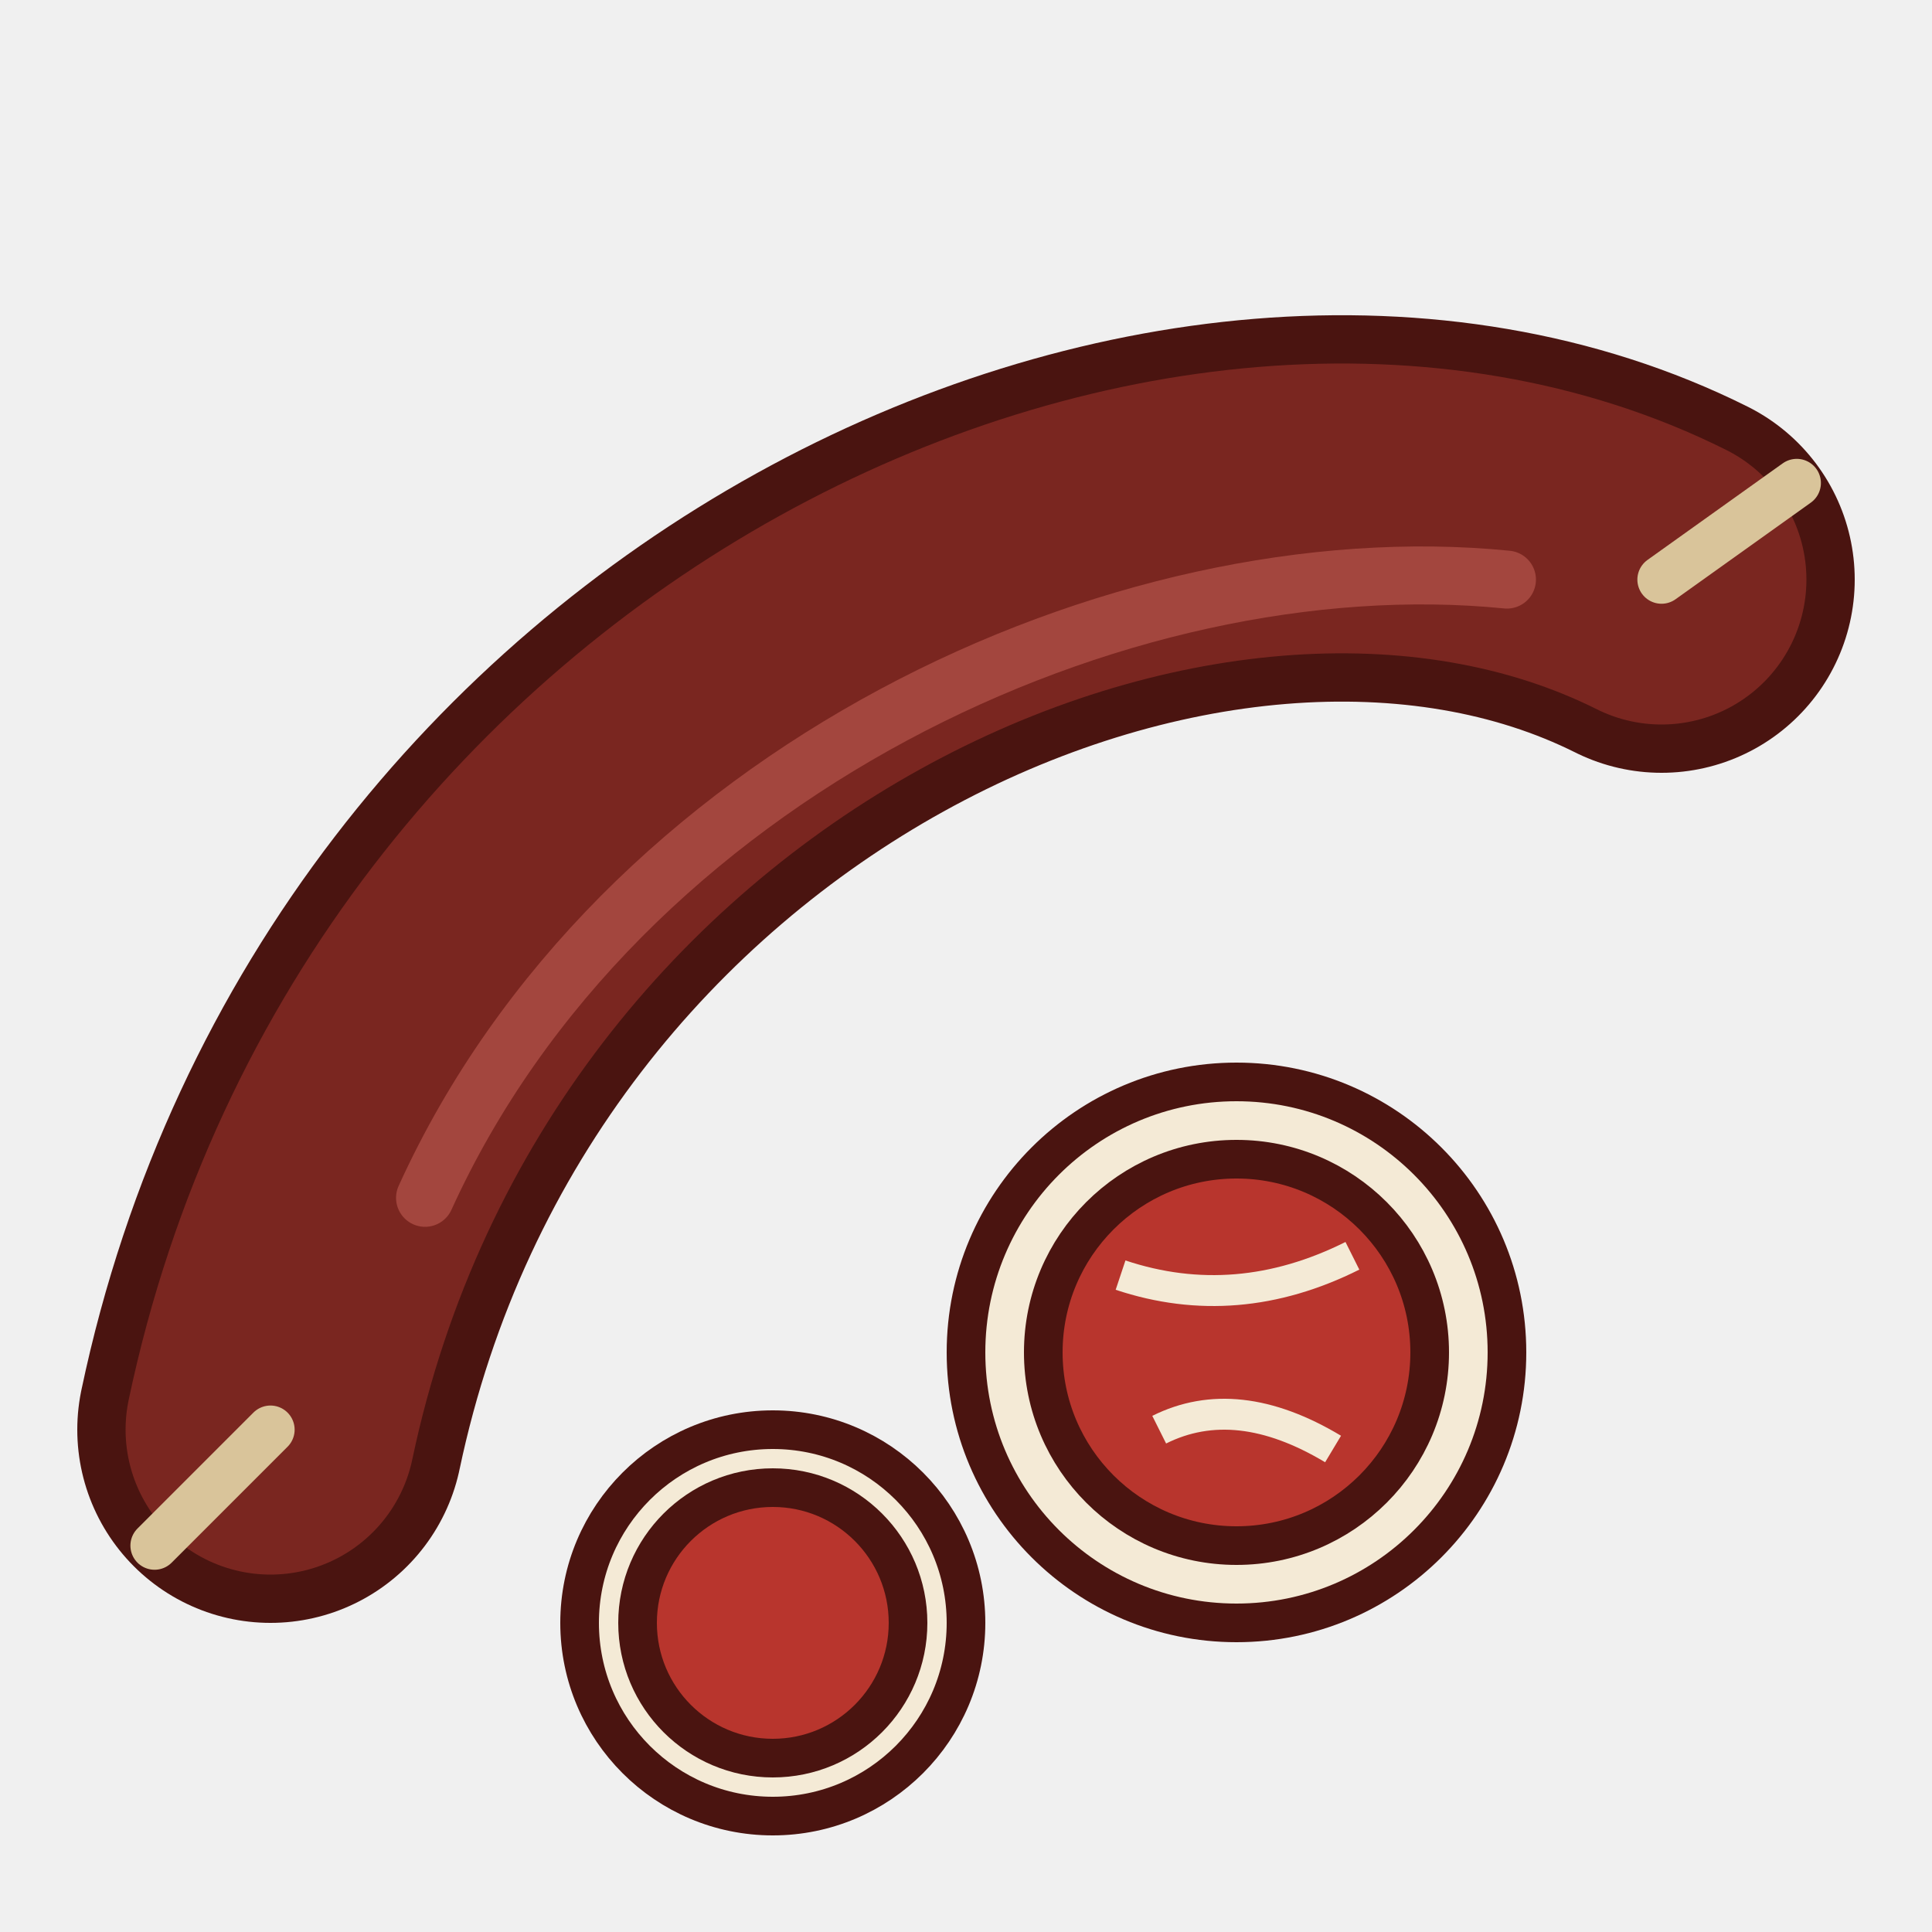
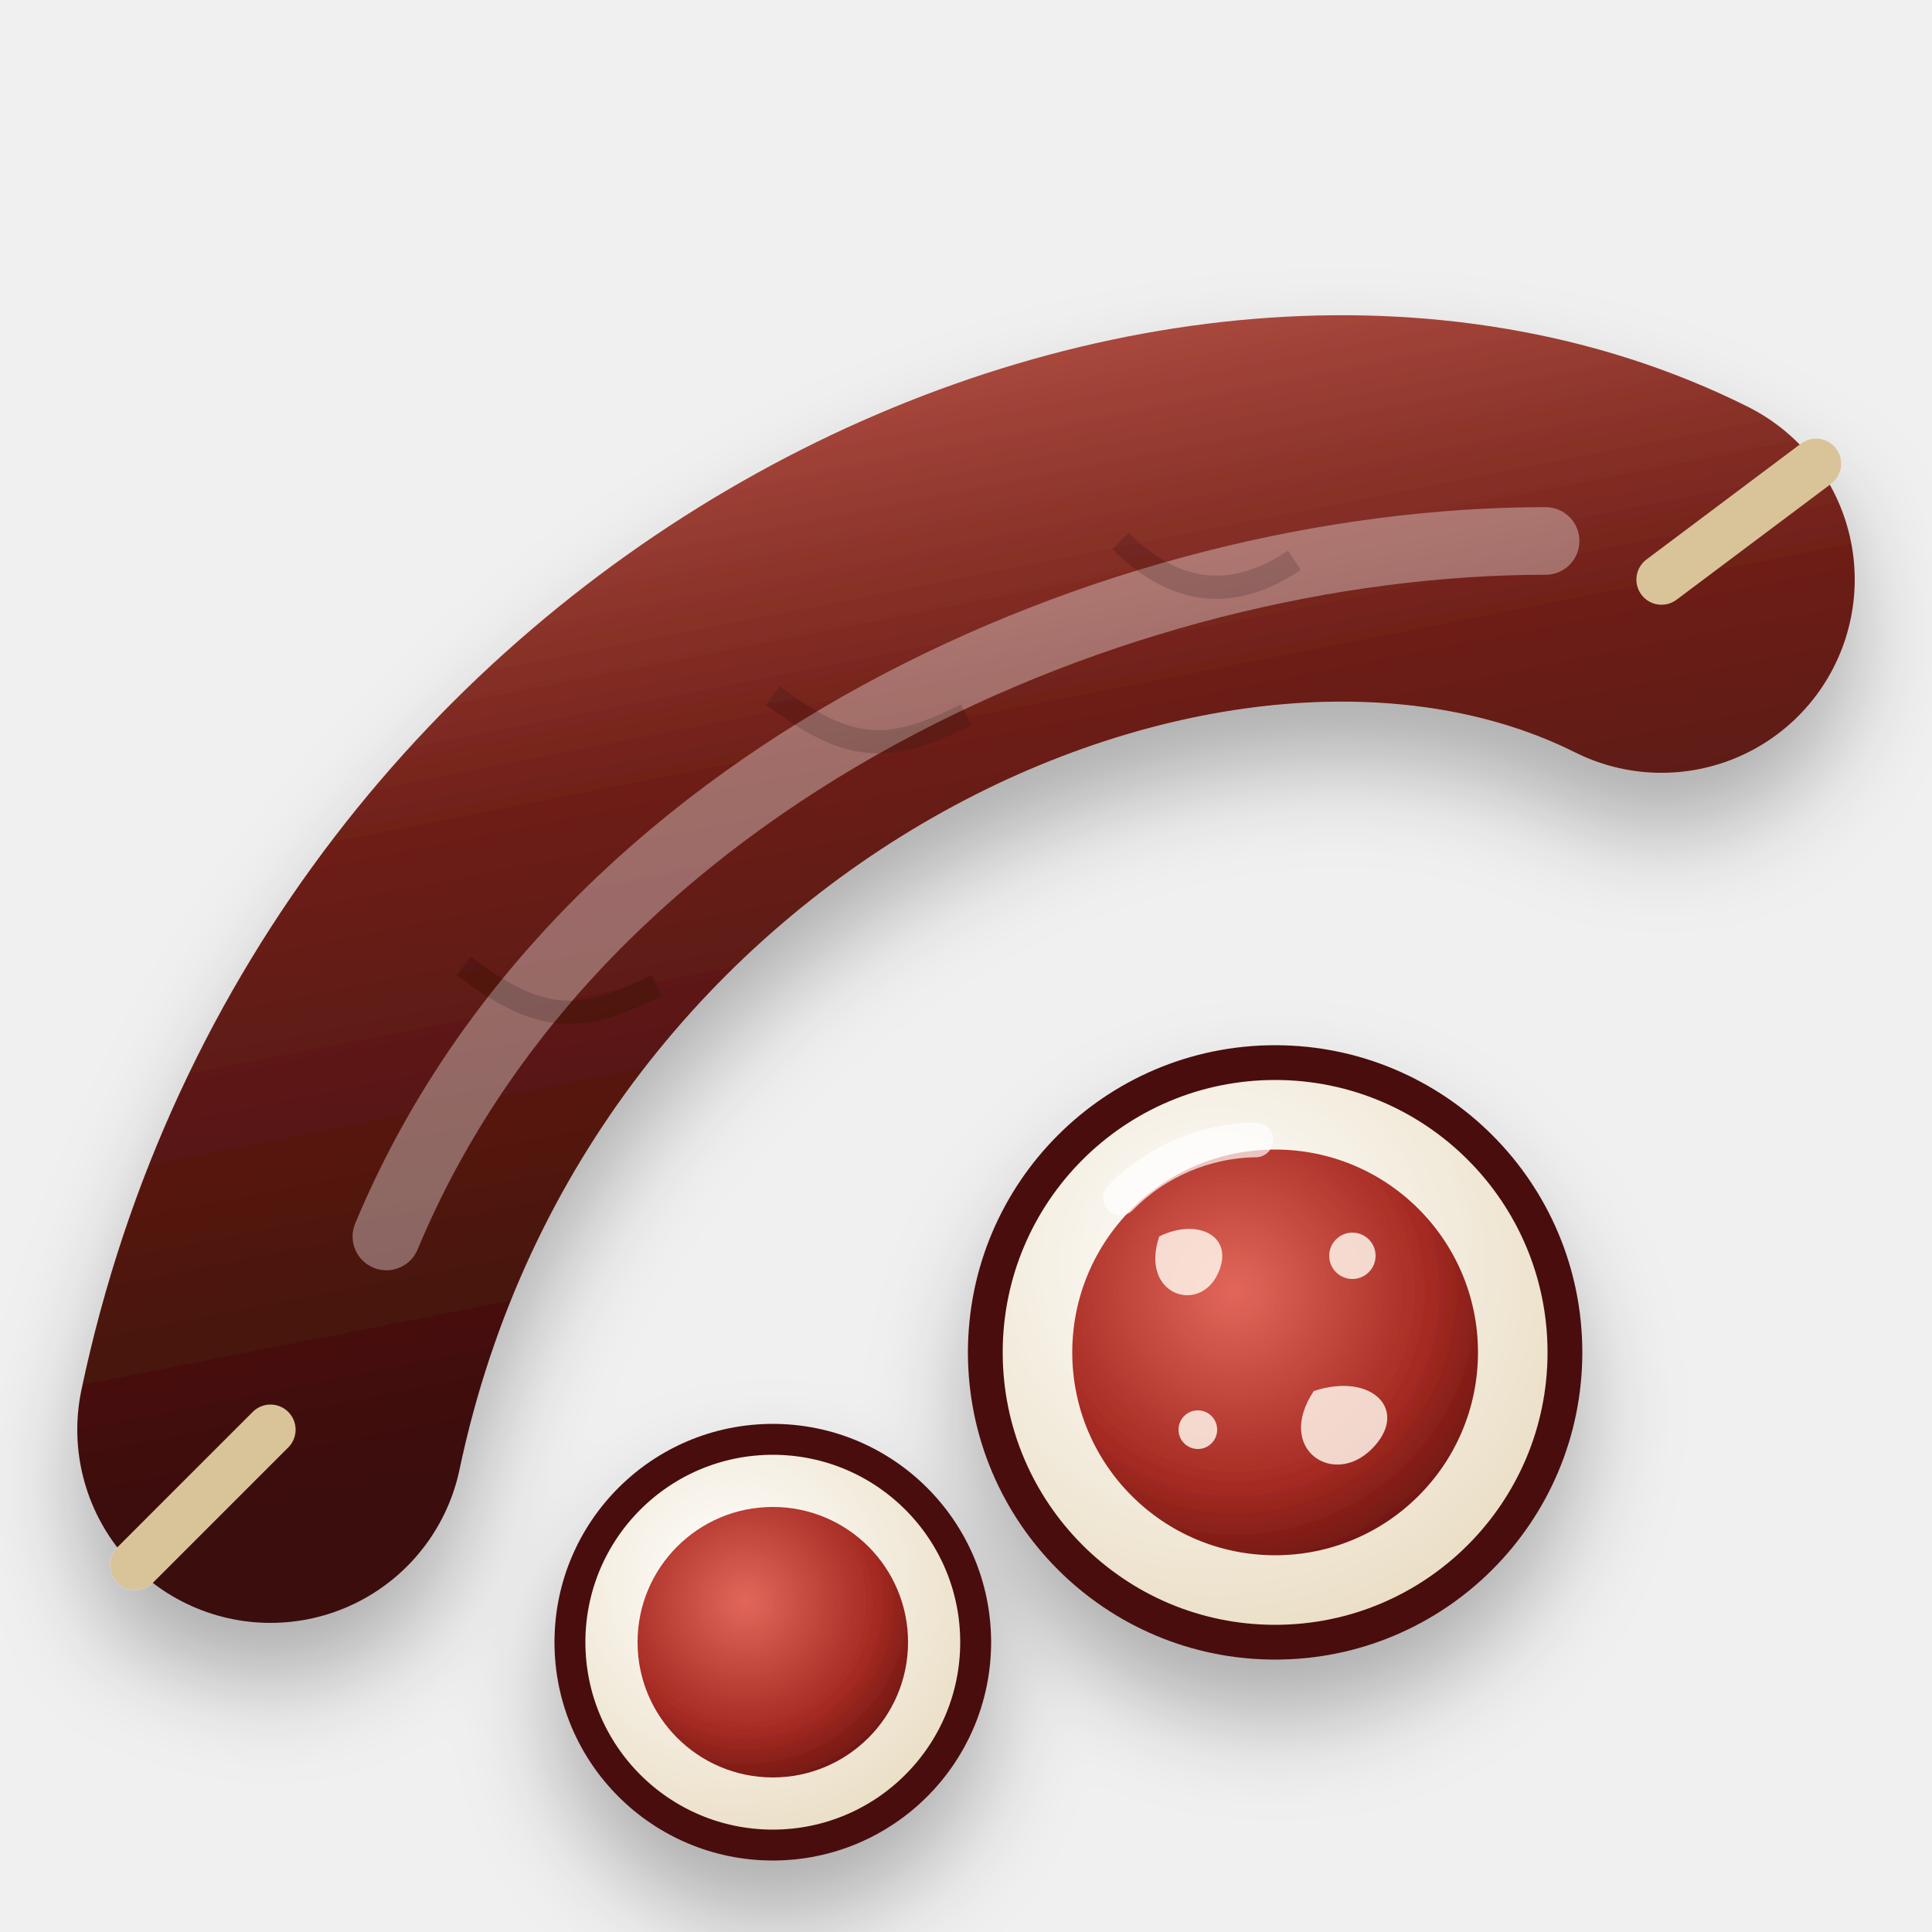
<svg xmlns="http://www.w3.org/2000/svg" viewBox="0 0 100 100">
-   <g stroke-linecap="round" fill="none">
-     <path d="M14 74C22 36 62 18 86 30" stroke="#4a1410" stroke-width="20" />
-     <path d="M14 74C22 36 62 18 86 30" stroke="#7a2620" stroke-width="15" />
-     <path d="M22 62C32 40 58 28 78 30" stroke="#b5544a" stroke-width="3" opacity=".7" />
-     <path d="M86 30l7-5M14 74l-6 6" stroke="#d9c49a" stroke-width="2.5" />
-   </g>
-   <g stroke="#4a1410" stroke-width="2">
-     <circle cx="64" cy="70" r="14" fill="#f4ead6" />
-     <circle cx="64" cy="70" r="10" fill="#b8352d" />
-     <path d="M58 66q6 2 12-1M60 74q4-2 9 1" stroke="#f4ead6" stroke-width="1.6" fill="none" />
-     <circle cx="40" cy="84" r="10" fill="#f4ead6" />
-     <circle cx="40" cy="84" r="7" fill="#b8352d" />
+   <defs>
+     <filter id="ds" x="-20%" y="-20%" width="140%" height="150%">
+       <feDropShadow dx="0" dy="3" stdDeviation="2.5" flood-color="#000" flood-opacity=".28" />
+     </filter>
+     <linearGradient id="skin" x1="0" y1="0" x2=".3" y2="1">
+       <stop offset="0" stop-color="#a8473c" />
+       <stop offset=".35" stop-color="#6e1f18" />
+       <stop offset="1" stop-color="#3a0d09" />
+     </linearGradient>
+     <radialGradient id="meat" cx=".4" cy=".35" r=".7">
+       <stop offset="0" stop-color="#e2675b" />
+       <stop offset=".7" stop-color="#a42a22" />
+       <stop offset="1" stop-color="#6e1611" />
+     </radialGradient>
+     <radialGradient id="fat" cx=".4" cy=".35" r=".7">
+       <stop offset="0" stop-color="#ffffff" />
+       <stop offset="1" stop-color="#e9dcc2" />
+     </radialGradient>
+   </defs>
+   <g filter="url(#ds)">
+     <path d="M14 74C22 36 62 18 86 30" stroke="url(#skin)" stroke-width="20" stroke-linecap="round" fill="none" />
+     <path d="M20 64C30 40 58 28 80 28" stroke="#fff" stroke-opacity=".35" stroke-width="3.5" stroke-linecap="round" fill="none" />
+     <g stroke="#000" stroke-opacity=".15" stroke-width="1.2" fill="none">
+       <path d="M24 50c4 3 6 3 10 1M40 36c4 3 6 3 10 1M58 28c3 3 6 3 9 1" />
+     </g>
+     <path d="M86 30l8-6M14 74l-7 7" stroke="#d9c49a" stroke-width="2.6" stroke-linecap="round" />
+     <circle cx="66" cy="70" r="15" fill="url(#fat)" />
+     <circle cx="66" cy="70" r="10.5" fill="url(#meat)" />
+     <g fill="#fff5ea" opacity=".85">
+       <path d="M60 64c2-1 4 0 3 2s-4 1-3-2z" />
+       <path d="M68 72c3-1 5 1 3 3s-5 0-3-3z" />
+       <circle cx="70" cy="65" r="1.2" />
+       <circle cx="62" cy="74" r="1" />
+     </g>
+     <circle cx="66" cy="70" r="15" fill="none" stroke="#4a110d" stroke-width="1.8" />
+     <circle cx="40" cy="85" r="10.5" fill="url(#fat)" />
+     <circle cx="40" cy="85" r="7" fill="url(#meat)" />
+     <circle cx="40" cy="85" r="10.5" fill="none" stroke="#4a110d" stroke-width="1.6" />
+     <path d="M58 62a10 10 0 0 1 7-3" stroke="#fff" stroke-opacity=".7" stroke-width="1.8" stroke-linecap="round" fill="none" />
  </g>
</svg>
